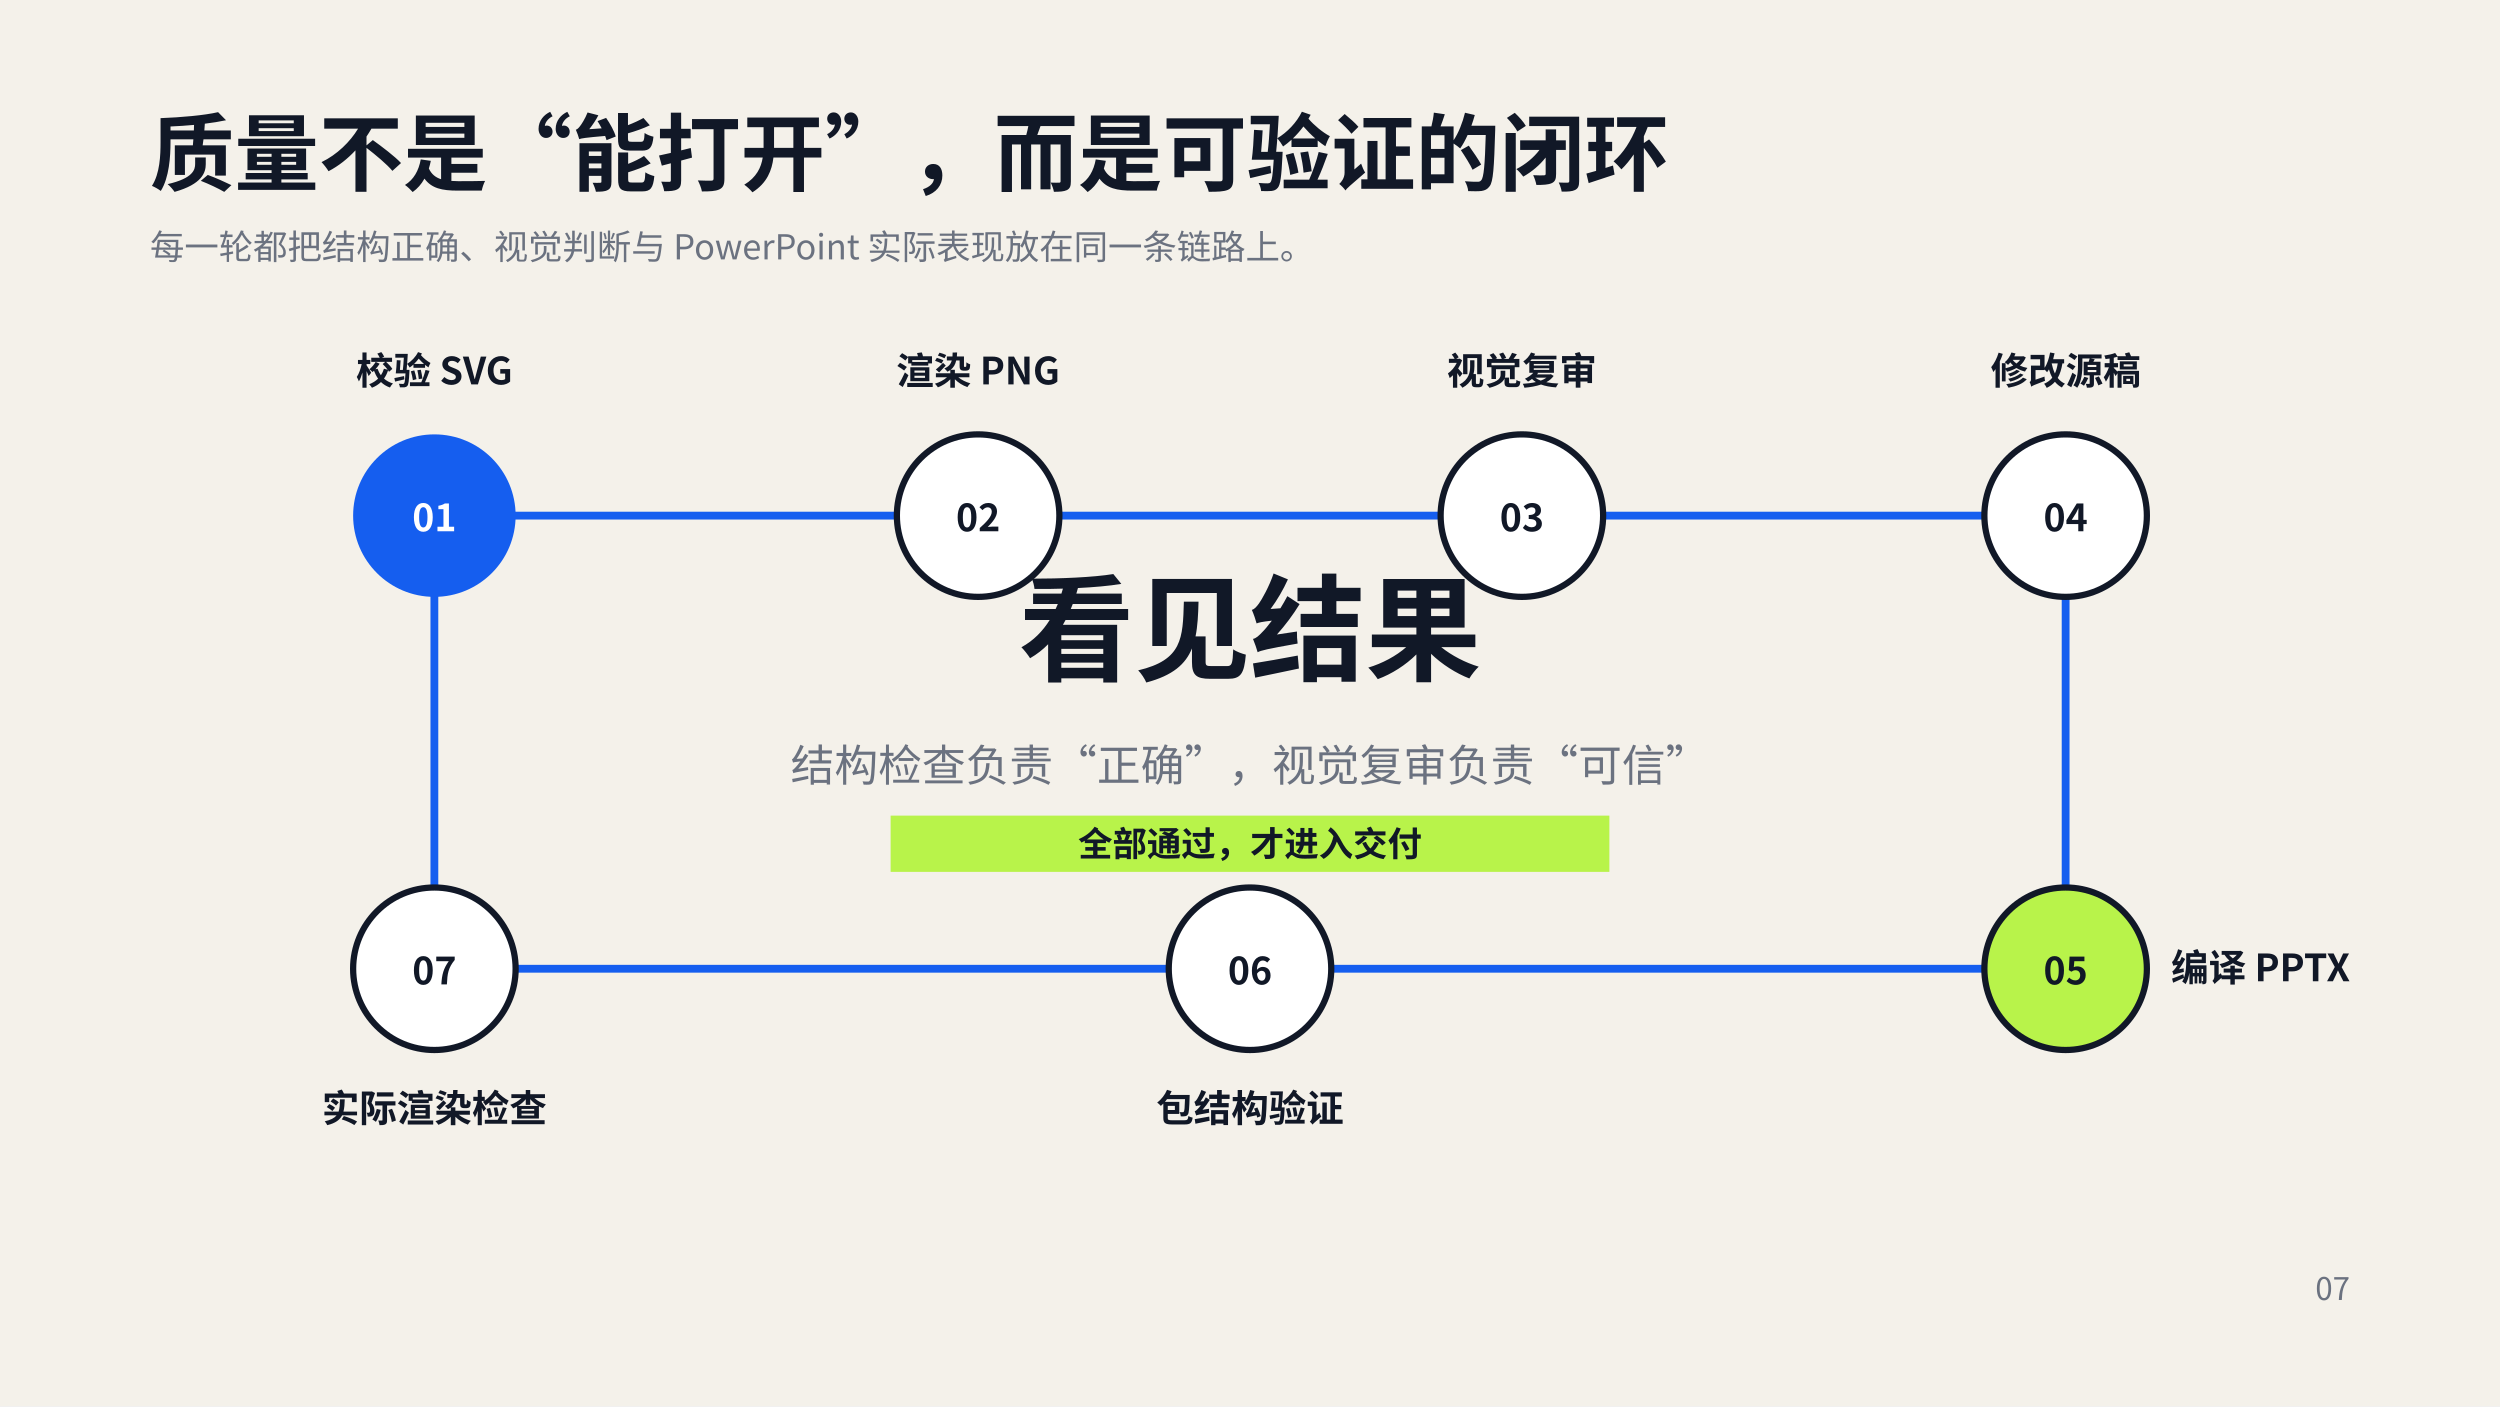
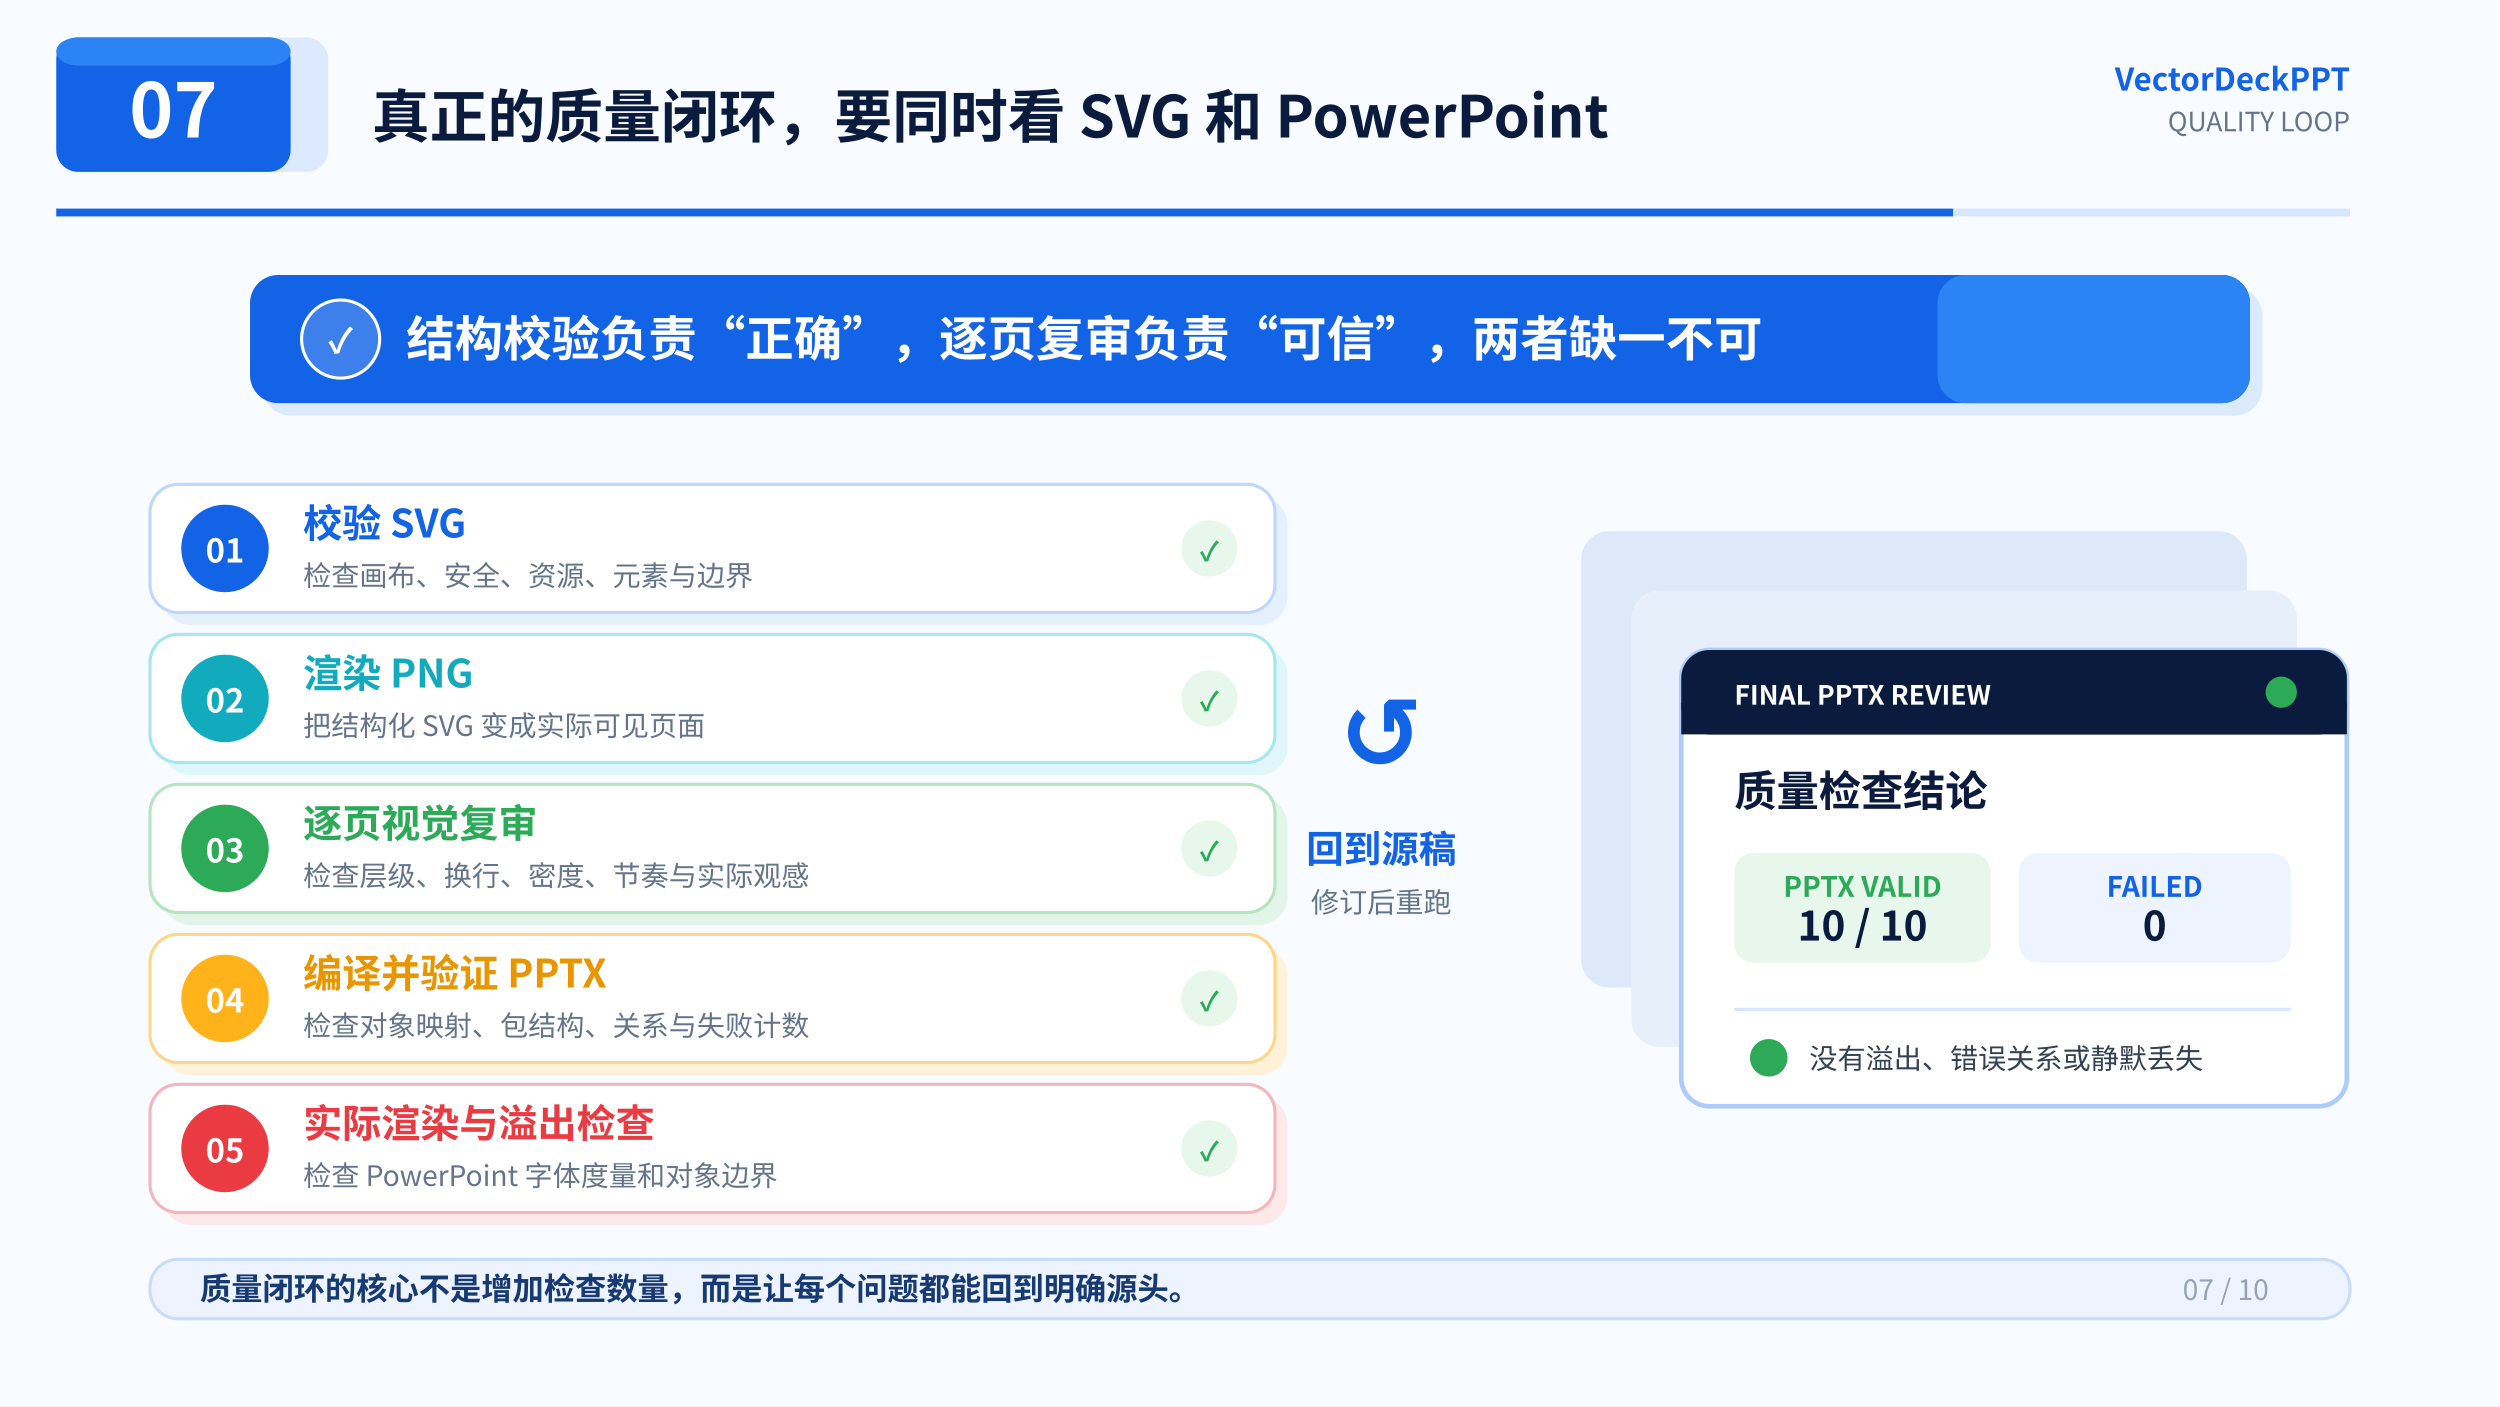
<svg xmlns="http://www.w3.org/2000/svg" width="1600" height="900" viewBox="0 0 1600 900">
-   <rect x="0" y="0" width="1600" height="900" fill="#F4F1EA" />
+   <rect x="0" y="0" width="1600" height="900" fill="#F8FBFF" />
  <g font-family="Microsoft YaHei, PingFang SC, Noto Sans CJK SC, sans-serif">
-     <text x="96" y="118" font-size="54" font-weight="700" fill="#111827">质量不是“能打开”，而是可验证的闭环</text>
-     <text x="96" y="166" font-size="22" fill="#6B7280">每一轮都把结构正确、视觉判断与 PowerPoint 实际表现放在同一条链路上。</text>
-     <line x1="278" y1="330" x2="1322" y2="330" stroke="#155EEF" stroke-width="5" />
-     <line x1="1322" y1="330" x2="1322" y2="620" stroke="#155EEF" stroke-width="5" />
-     <line x1="1322" y1="620" x2="278" y2="620" stroke="#155EEF" stroke-width="5" />
-     <line x1="278" y1="620" x2="278" y2="330" stroke="#155EEF" stroke-width="5" />
-     <circle cx="278" cy="330" r="52" fill="#155EEF" />
-     <circle cx="626" cy="330" r="52" fill="#FFFFFF" stroke="#111827" stroke-width="4" />
-     <circle cx="974" cy="330" r="52" fill="#FFFFFF" stroke="#111827" stroke-width="4" />
-     <circle cx="1322" cy="330" r="52" fill="#FFFFFF" stroke="#111827" stroke-width="4" />
-     <circle cx="1322" cy="620" r="52" fill="#B8F34A" stroke="#111827" stroke-width="4" />
-     <circle cx="800" cy="620" r="52" fill="#FFFFFF" stroke="#111827" stroke-width="4" />
-     <circle cx="278" cy="620" r="52" fill="#FFFFFF" stroke="#111827" stroke-width="4" />
-     <text x="278" y="340" text-anchor="middle" font-size="24" font-weight="700" fill="#FFFFFF">01</text>
-     <text x="626" y="340" text-anchor="middle" font-size="24" font-weight="700" fill="#111827">02</text>
-     <text x="974" y="340" text-anchor="middle" font-size="24" font-weight="700" fill="#111827">03</text>
-     <text x="1322" y="340" text-anchor="middle" font-size="24" font-weight="700" fill="#111827">04</text>
-     <text x="1322" y="630" text-anchor="middle" font-size="24" font-weight="700" fill="#111827">05</text>
-     <text x="800" y="630" text-anchor="middle" font-size="24" font-weight="700" fill="#111827">06</text>
-     <text x="278" y="630" text-anchor="middle" font-size="24" font-weight="700" fill="#111827">07</text>
-     <text x="278" y="246" text-anchor="middle" font-size="24" font-weight="700" fill="#111827">校验 SVG</text>
-     <text x="626" y="246" text-anchor="middle" font-size="24" font-weight="700" fill="#111827">渲染 PNG</text>
-     <text x="974" y="246" text-anchor="middle" font-size="24" font-weight="700" fill="#111827">视觉复审</text>
-     <text x="1322" y="246" text-anchor="middle" font-size="24" font-weight="700" fill="#111827">修改源稿</text>
-     <text x="1504" y="628" text-anchor="end" font-size="24" font-weight="700" fill="#111827">编译 PPTX</text>
-     <text x="800" y="718" text-anchor="middle" font-size="24" font-weight="700" fill="#111827">包结构验证</text>
-     <text x="278" y="718" text-anchor="middle" font-size="24" font-weight="700" fill="#111827">实际渲染检查</text>
-     <text x="800" y="430" text-anchor="middle" font-size="74" font-weight="700" fill="#111827">看见结果</text>
-     <text x="800" y="500" text-anchor="middle" font-size="28" fill="#6B7280">结构检查负责“正确”，视觉复审负责“可信”</text>
-     <rect x="570" y="522" width="460" height="36" fill="#B8F34A" />
-     <text x="800" y="548" text-anchor="middle" font-size="22" font-weight="700" fill="#111827">全部通过，才进入交付</text>
-     <text x="1504" y="832" text-anchor="end" font-size="20" fill="#6B7280">07</text>
+     <rect x="152" y="24" width="58" height="86" rx="14" fill="#DCE9FF" />
+     <rect x="36" y="24" width="150" height="86" rx="14" fill="#1263E6" />
+     <rect x="36" y="24" width="150" height="18" rx="14" fill="#2C83F3" />
+     <text x="111" y="88" text-anchor="middle" font-size="48" font-weight="700" fill="#FFFFFF">07</text>
+     <text x="238" y="88" font-size="37" font-weight="700" fill="#0A1B3E">真正的质量闭环，要同时看 SVG 和 PowerPoint</text>
+     <text x="1504" y="58" text-anchor="end" font-size="20" font-weight="700" fill="#1263E6">VectorDeckPPT</text>
+     <text x="1504" y="84" text-anchor="end" font-size="17" fill="#64748B">QUALITY LOOP</text>
+     <line x1="36" y1="136" x2="1250" y2="136" stroke="#1263E6" stroke-width="5" />
+     <line x1="1250" y1="136" x2="1504" y2="136" stroke="#D7E5FF" stroke-width="5" />
+     <rect x="168" y="184" width="1280" height="82" rx="18" fill="#DCEAFF" />
+     <rect x="160" y="176" width="1280" height="82" rx="18" fill="#1263E6" />
+     <rect x="1240" y="176" width="200" height="82" rx="18" fill="#2C83F3" />
+     <circle cx="218" cy="217" r="25" fill="#FFFFFF" fill-opacity="0.18" stroke="#FFFFFF" stroke-width="2" />
+     <text x="218" y="226" text-anchor="middle" font-size="22" font-weight="700" fill="#FFFFFF">✓</text>
+     <text x="260" y="228" font-size="31" font-weight="700" fill="#FFFFFF">结构校验负责“正确”，逐页复审负责“可信”，两者缺一不可</text>
+     <rect x="104" y="318" width="720" height="82" rx="18" fill="#E5F0FF" />
+     <rect x="96" y="310" width="720" height="82" rx="18" fill="#FFFFFF" stroke="#BFD6FF" stroke-width="2" />
+     <circle cx="144" cy="351" r="28" fill="#1263E6" />
+     <text x="144" y="360" text-anchor="middle" font-size="21" font-weight="700" fill="#FFFFFF">01</text>
+     <text x="194" y="344" font-size="25" font-weight="700" fill="#1263E6">校验 SVG</text>
+     <text x="194" y="375" font-size="18" fill="#64748B">检查画布、安全、资源、元素与边界</text>
+     <circle cx="774" cy="351" r="18" fill="#E7F7EC" />
+     <text x="774" y="359" text-anchor="middle" font-size="17" font-weight="700" fill="#2DAA57">✓</text>
+     <rect x="104" y="414" width="720" height="82" rx="18" fill="#DFF7FA" />
+     <rect x="96" y="406" width="720" height="82" rx="18" fill="#FFFFFF" stroke="#A8E6EE" stroke-width="2" />
+     <circle cx="144" cy="447" r="28" fill="#12AABD" />
+     <text x="144" y="456" text-anchor="middle" font-size="21" font-weight="700" fill="#FFFFFF">02</text>
+     <text x="194" y="440" font-size="25" font-weight="700" fill="#12AABD">渲染 PNG</text>
+     <text x="194" y="471" font-size="18" fill="#64748B">把结构化 SVG 变成实际可见页面</text>
+     <circle cx="774" cy="447" r="18" fill="#E7F7EC" />
+     <text x="774" y="455" text-anchor="middle" font-size="17" font-weight="700" fill="#2DAA57">✓</text>
+     <rect x="104" y="510" width="720" height="82" rx="18" fill="#E3F5E8" />
+     <rect x="96" y="502" width="720" height="82" rx="18" fill="#FFFFFF" stroke="#B6E3C2" stroke-width="2" />
+     <circle cx="144" cy="543" r="28" fill="#2DAA57" />
+     <text x="144" y="552" text-anchor="middle" font-size="21" font-weight="700" fill="#FFFFFF">03</text>
+     <text x="194" y="536" font-size="25" font-weight="700" fill="#2DAA57">逐页视觉复审</text>
+     <text x="194" y="567" font-size="18" fill="#64748B">检查层级、换行、密度、节奏与实际观感</text>
+     <circle cx="774" cy="543" r="18" fill="#E7F7EC" />
+     <text x="774" y="551" text-anchor="middle" font-size="17" font-weight="700" fill="#2DAA57">✓</text>
+     <rect x="104" y="606" width="720" height="82" rx="18" fill="#FFF2D8" />
+     <rect x="96" y="598" width="720" height="82" rx="18" fill="#FFFFFF" stroke="#FFD688" stroke-width="2" />
+     <circle cx="144" cy="639" r="28" fill="#FFB21A" />
+     <text x="144" y="648" text-anchor="middle" font-size="21" font-weight="700" fill="#FFFFFF">04</text>
+     <text x="194" y="632" font-size="25" font-weight="700" fill="#E99500">编译并验证 PPTX</text>
+     <text x="194" y="663" font-size="18" fill="#64748B">检查对象映射、包结构、关系与失败计数</text>
+     <circle cx="774" cy="639" r="18" fill="#E7F7EC" />
+     <text x="774" y="647" text-anchor="middle" font-size="17" font-weight="700" fill="#2DAA57">✓</text>
+     <rect x="104" y="702" width="720" height="82" rx="18" fill="#FDE8EA" />
+     <rect x="96" y="694" width="720" height="82" rx="18" fill="#FFFFFF" stroke="#F5B5BA" stroke-width="2" />
+     <circle cx="144" cy="735" r="28" fill="#EA3B42" />
+     <text x="144" y="744" text-anchor="middle" font-size="21" font-weight="700" fill="#FFFFFF">05</text>
+     <text x="194" y="728" font-size="25" font-weight="700" fill="#EA3B42">实际渲染与溢出检查</text>
+     <text x="194" y="759" font-size="18" fill="#64748B">检查 PowerPoint 字体度量和对象边界</text>
+     <circle cx="774" cy="735" r="18" fill="#E7F7EC" />
+     <text x="774" y="743" text-anchor="middle" font-size="17" font-weight="700" fill="#2DAA57">✓</text>
+     <text x="884" y="492" text-anchor="middle" font-size="64" font-weight="700" fill="#1263E6">↺</text>
+     <text x="884" y="552" text-anchor="middle" font-size="24" font-weight="700" fill="#1263E6">回到源稿</text>
+     <text x="884" y="584" text-anchor="middle" font-size="18" fill="#64748B">修订后重跑</text>
+     <rect x="1012" y="340" width="426" height="292" rx="18" fill="#DDE8F8" />
+     <rect x="1044" y="378" width="426" height="292" rx="18" fill="#E7EFFB" />
+     <rect x="1076" y="416" width="426" height="292" rx="18" fill="#FFFFFF" stroke="#AFCBFA" stroke-width="3" />
+     <rect x="1076" y="416" width="426" height="54" rx="18" fill="#0A1B3E" />
+     <rect x="1076" y="450" width="426" height="20" fill="#0A1B3E" />
+     <text x="1110" y="451" font-size="17" font-weight="700" fill="#FFFFFF">FINAL PPTX REVIEW</text>
+     <circle cx="1460" cy="443" r="10" fill="#2DAA57" />
+     <text x="1110" y="516" font-size="27" font-weight="700" fill="#0A1B3E">质量检查结论</text>
+     <rect x="1110" y="546" width="164" height="70" rx="12" fill="#E7F7EC" />
+     <rect x="1292" y="546" width="174" height="70" rx="12" fill="#EDF4FF" />
+     <text x="1192" y="574" text-anchor="middle" font-size="18" font-weight="700" fill="#2DAA57">PPTX VALID</text>
+     <text x="1192" y="602" text-anchor="middle" font-size="26" font-weight="700" fill="#0A1B3E">10 / 10</text>
+     <text x="1379" y="574" text-anchor="middle" font-size="18" font-weight="700" fill="#1263E6">FAILED</text>
+     <text x="1379" y="602" text-anchor="middle" font-size="26" font-weight="700" fill="#0A1B3E">0</text>
+     <line x1="1110" y1="646" x2="1466" y2="646" stroke="#D7E5FF" stroke-width="2" />
+     <circle cx="1132" cy="677" r="12" fill="#2DAA57" />
+     <text x="1158" y="684" font-size="18" fill="#334155">没有溢出、错误关系或静默丢失</text>
+     <rect x="96" y="806" width="1408" height="38" rx="18" fill="#EDF4FF" stroke="#C9DCFC" stroke-width="2" />
+     <text x="128" y="832" font-size="20" font-weight="700" fill="#173A73">质量闭环的核心不是增加检查数量，而是让每个问题都能回到明确源头。</text>
+     <text x="1452" y="832" text-anchor="end" font-size="18" fill="#94A3B8">07 / 10</text>
  </g>
</svg>
